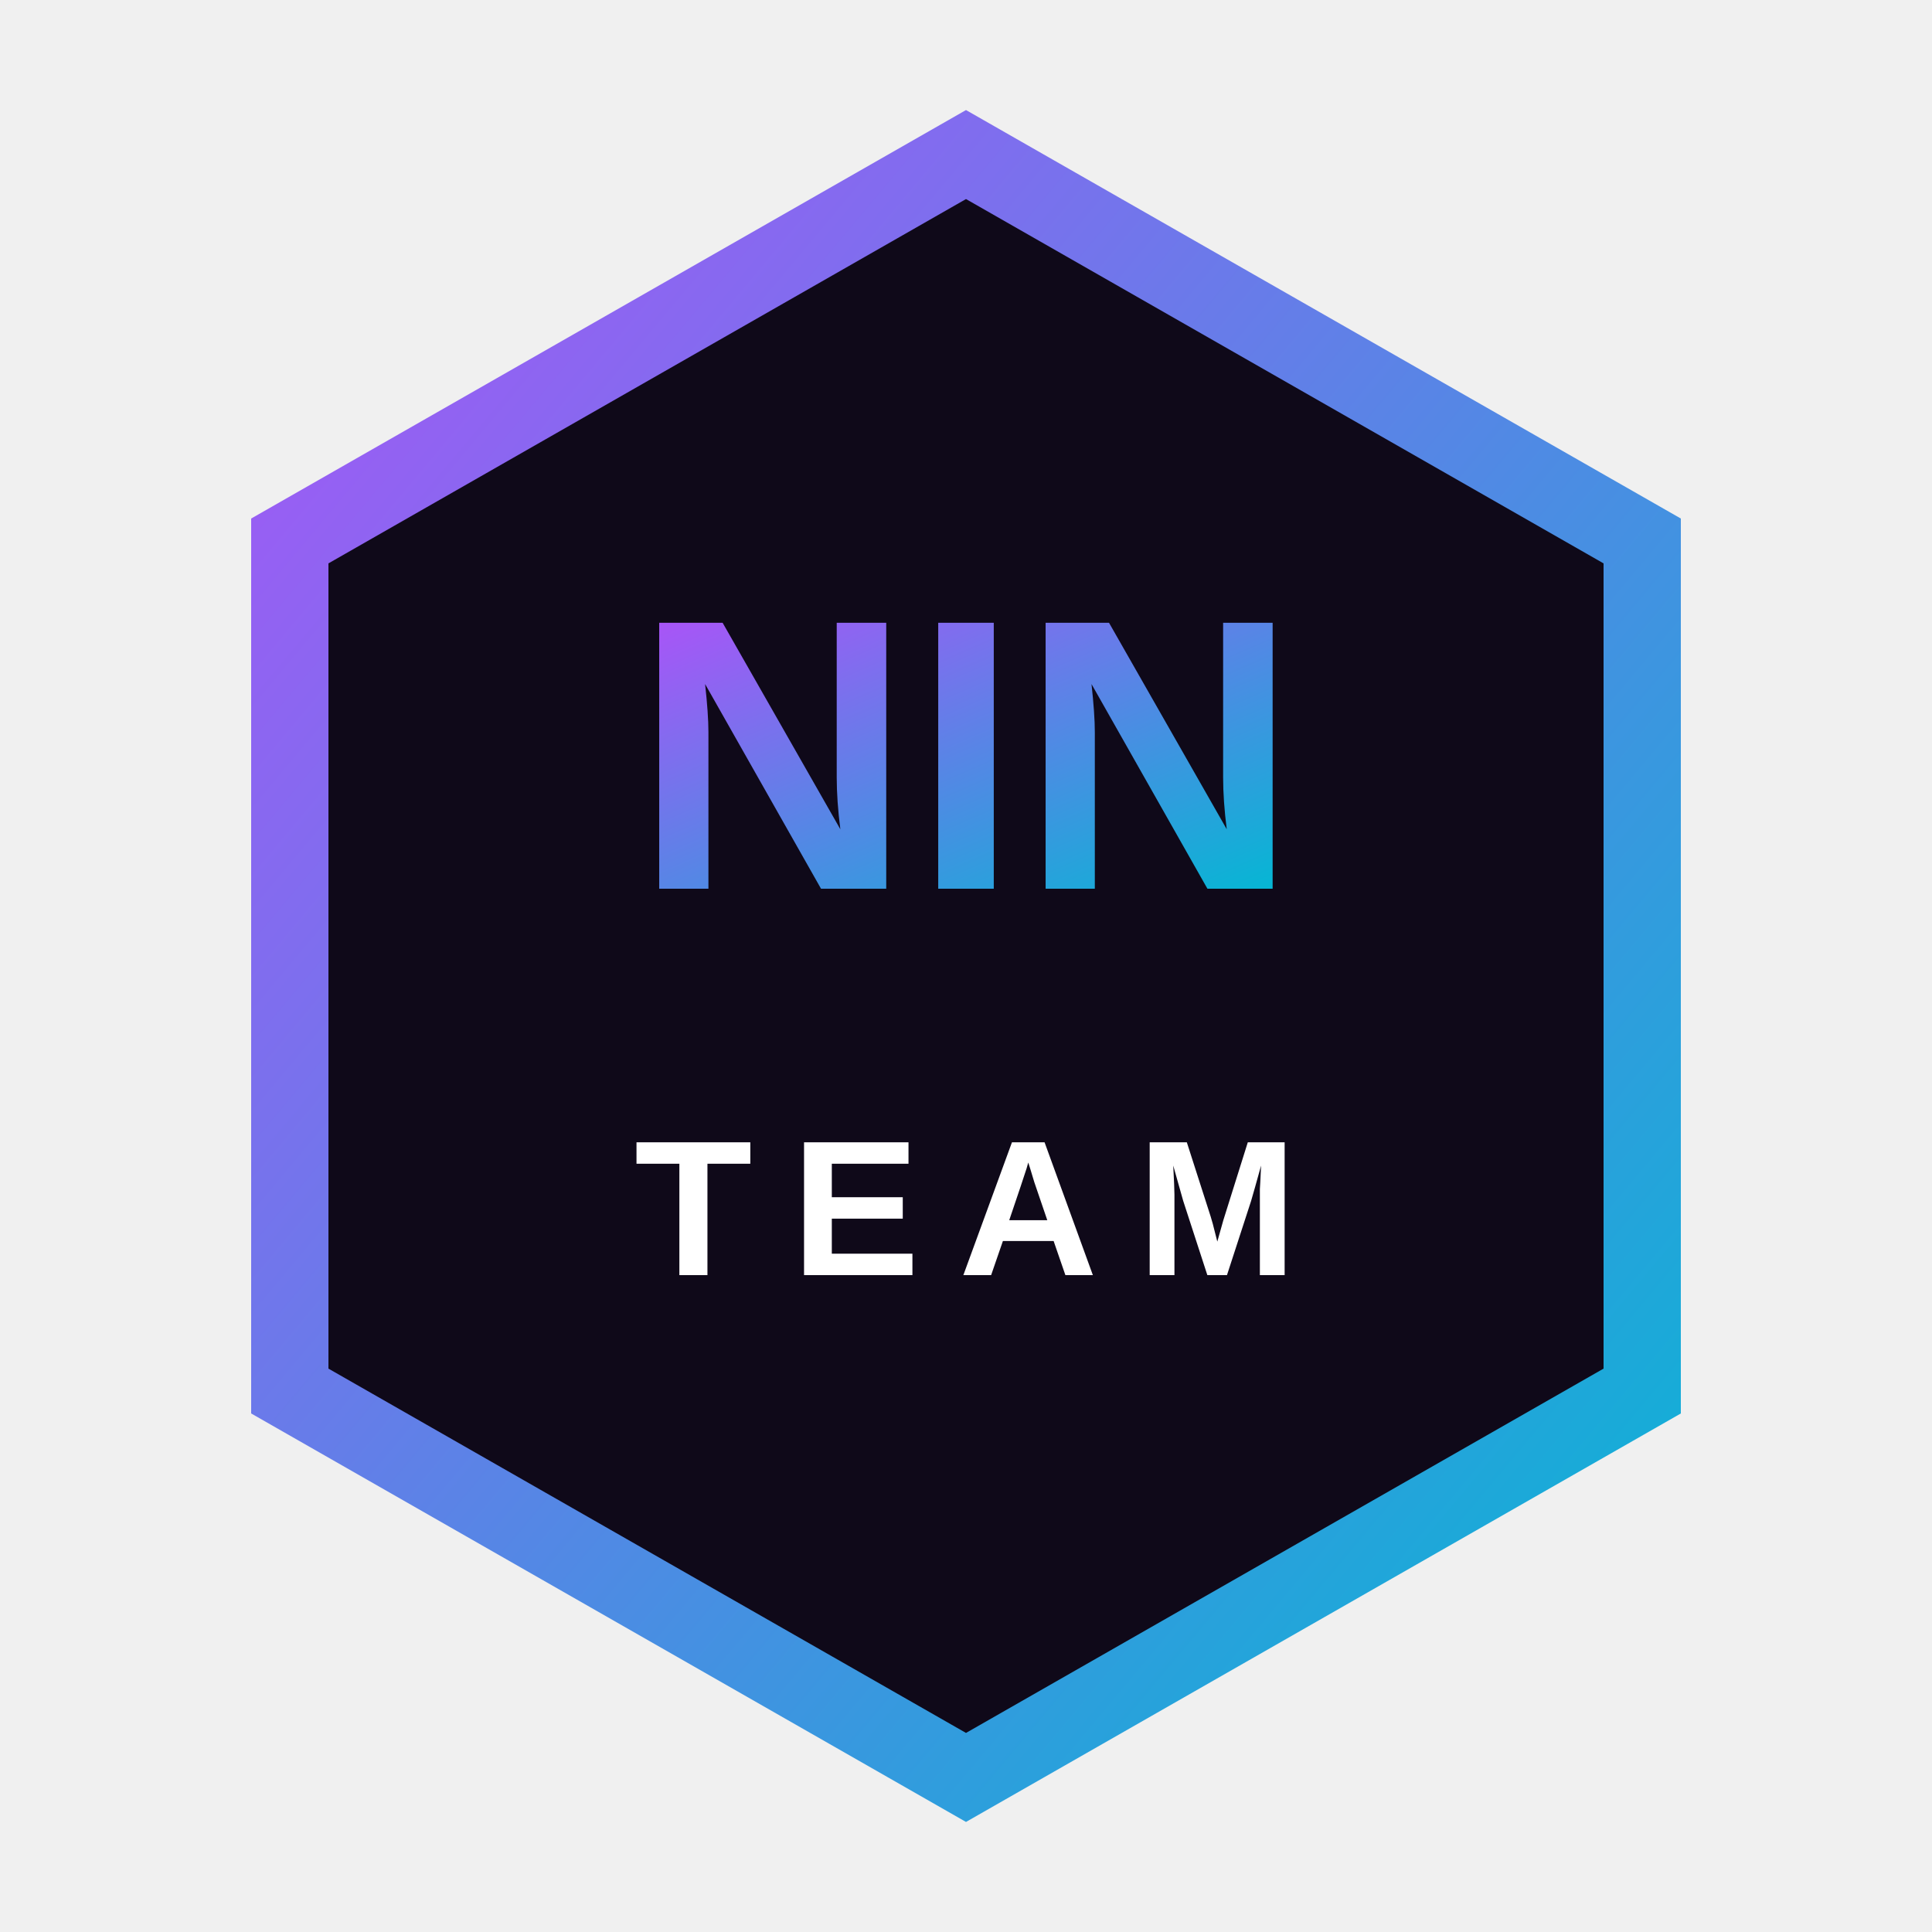
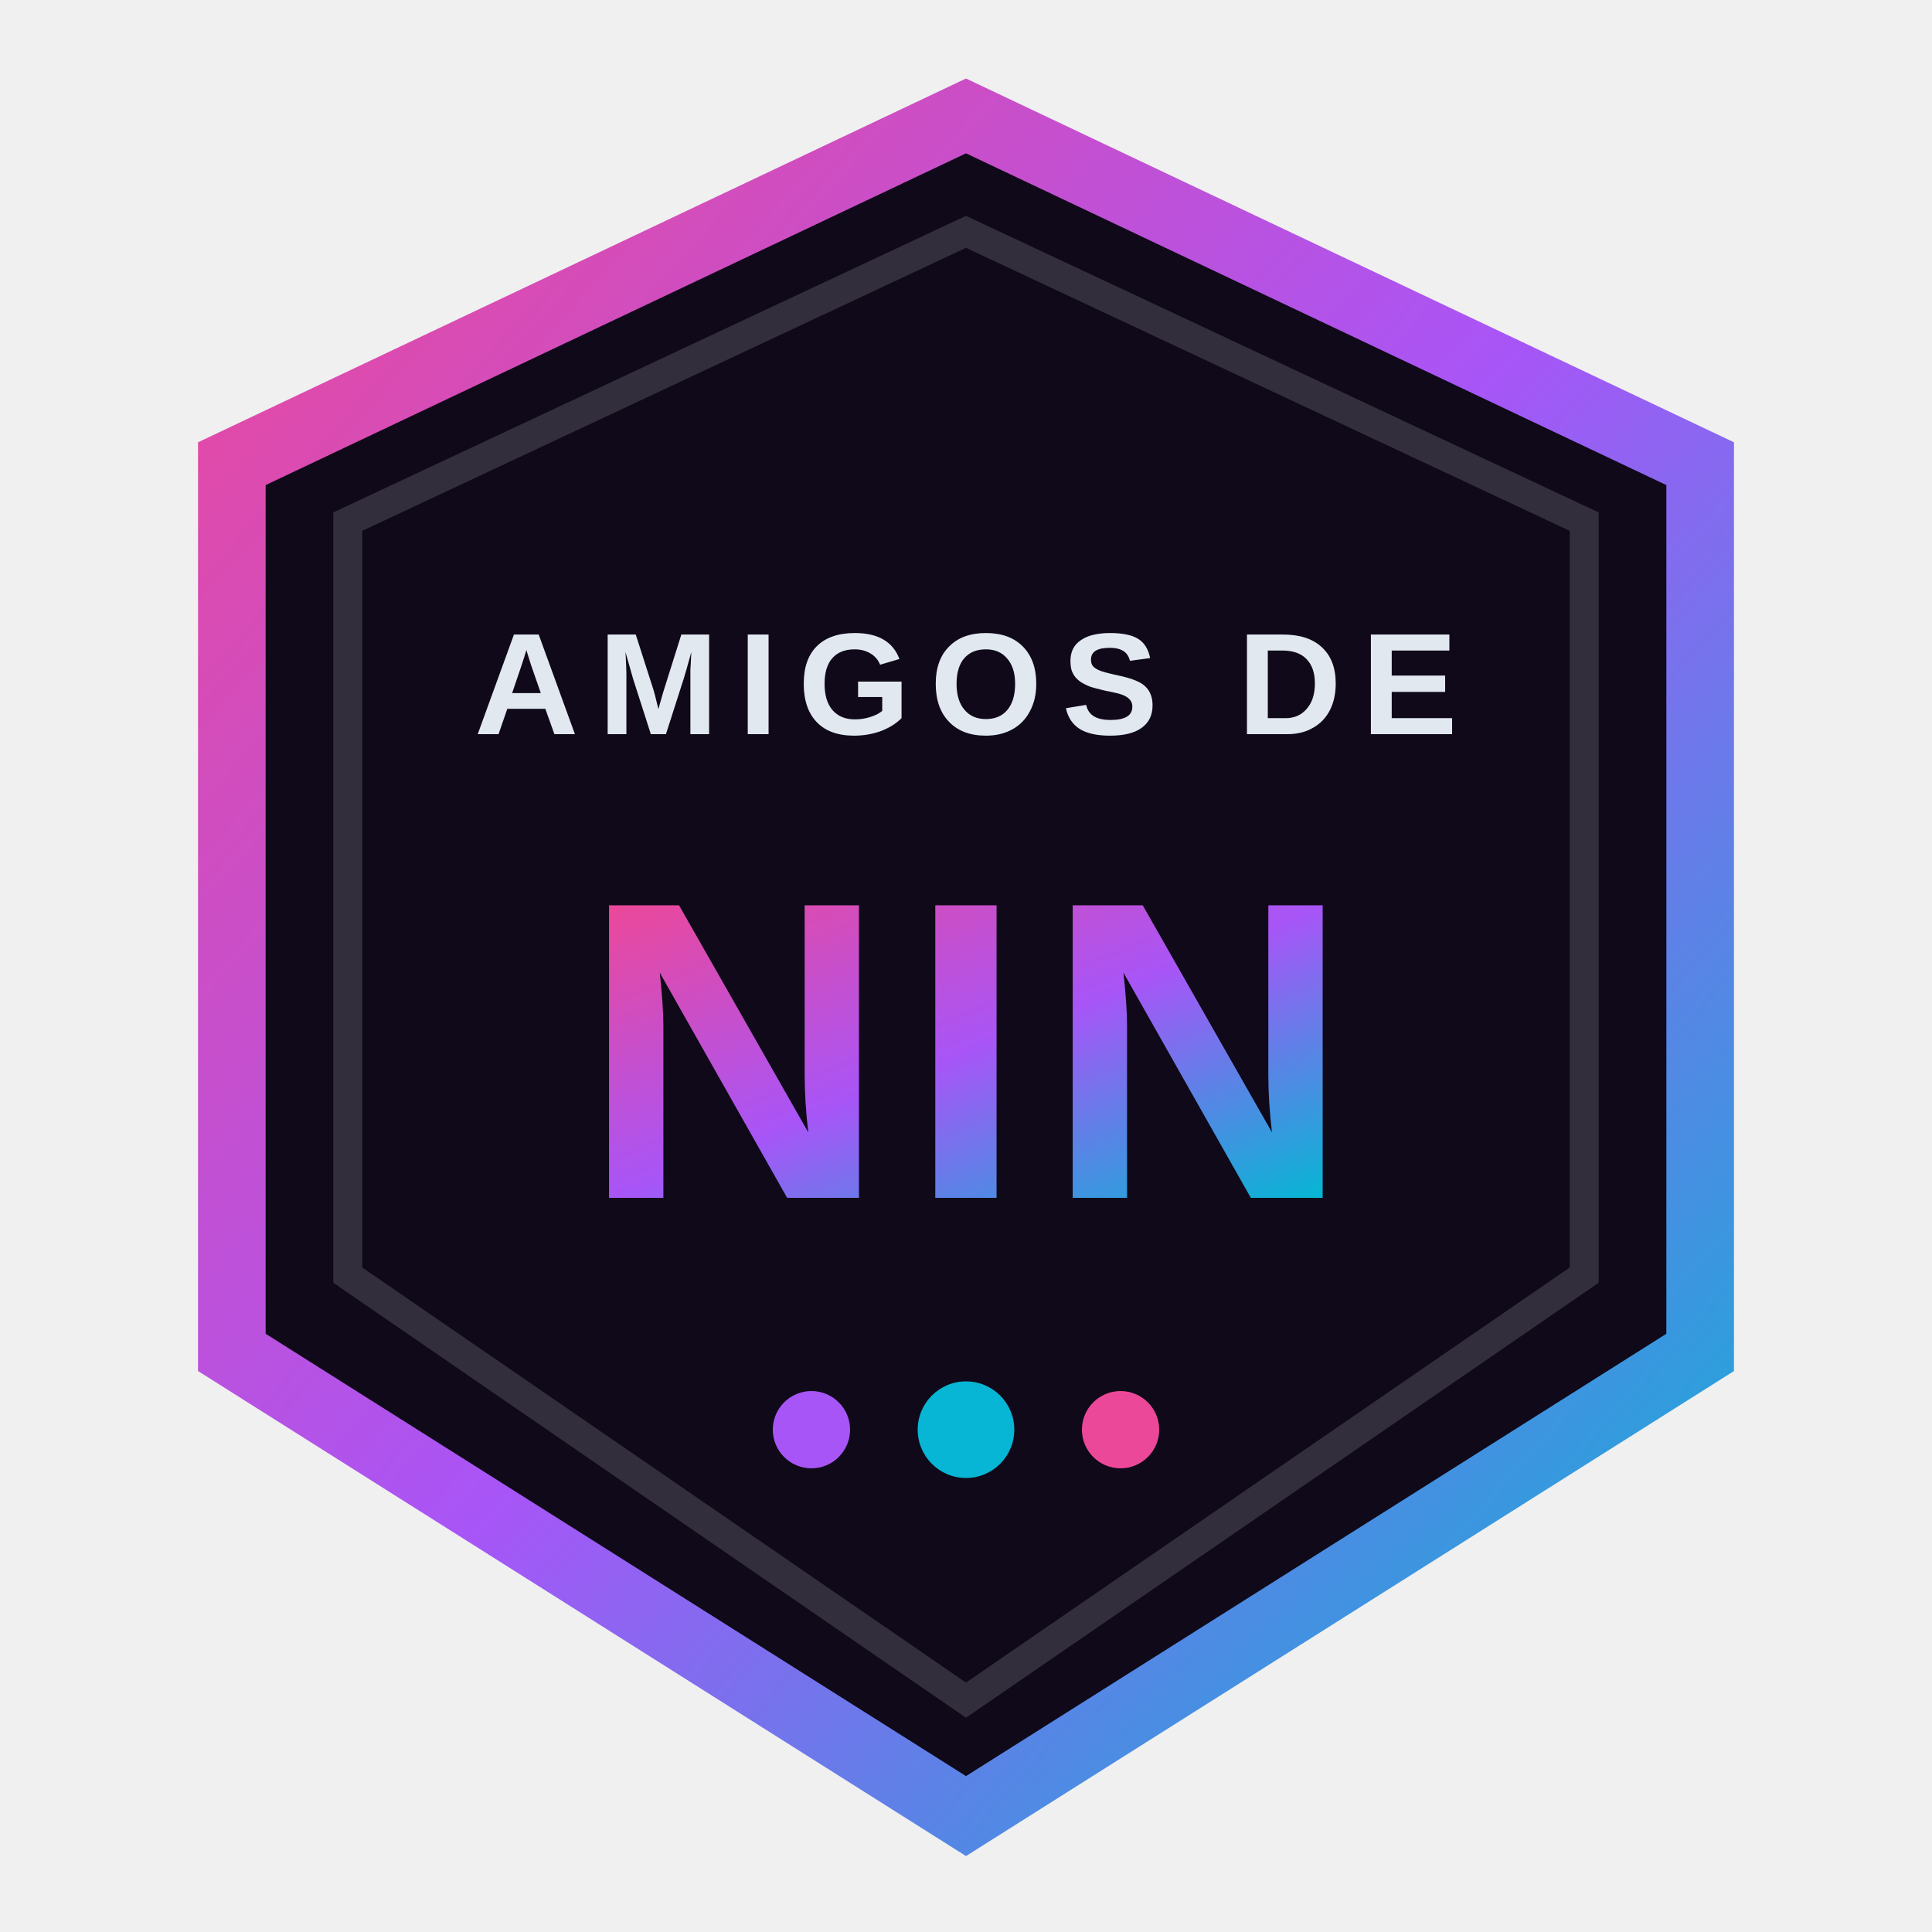
<svg xmlns="http://www.w3.org/2000/svg" viewBox="0 0 100 100" width="100" height="100">
  <defs>
    <linearGradient id="ninP" x1="0%" y1="0%" x2="100%" y2="100%">
-       <stop offset="0%" stop-color="#a855f7" />
+       <stop offset="0%" stop-color="#ec4899" />
+       <stop offset="50%" stop-color="#a855f7" />
      <stop offset="100%" stop-color="#06b6d4" />
    </linearGradient>
  </defs>
-   <path d="M50 8 L85 28 V72 L50 92 L15 72 V28 Z" fill="#0f0919" stroke="url(#ninP)" stroke-width="4" />
-   <text x="50" y="46" font-family="Montserrat, Arial, sans-serif" font-weight="900" font-size="20" fill="url(#ninP)" text-anchor="middle">NIN</text>
-   <text x="50" y="66" font-family="Arial, sans-serif" font-weight="700" font-size="10" fill="#ffffff" text-anchor="middle" letter-spacing="2">TEAM</text>
+   <path d="M50 6 L88 24 V70 L50 94 L12 70 V24 Z" fill="#0f0919" stroke="url(#ninP)" stroke-width="3.5" />
+   <path d="M50 12 L82 27 V66 L50 88 L18 66 V27 Z" fill="none" stroke="rgba(255,255,255,0.15)" stroke-width="1.5" />
+   <text x="50" y="38" font-family="Montserrat, Arial, sans-serif" font-weight="800" font-size="7.5" fill="#e2e8f0" text-anchor="middle" letter-spacing="1">AMIGOS DE</text>
+   <text x="50" y="62" font-family="Montserrat, Arial, sans-serif" font-weight="900" font-size="22" fill="url(#ninP)" text-anchor="middle" letter-spacing="1">NIN</text>
+   <circle cx="50" cy="74" r="2.5" fill="#06b6d4" />
+   <circle cx="42" cy="74" r="2" fill="#a855f7" />
+   <circle cx="58" cy="74" r="2" fill="#ec4899" />
</svg>
